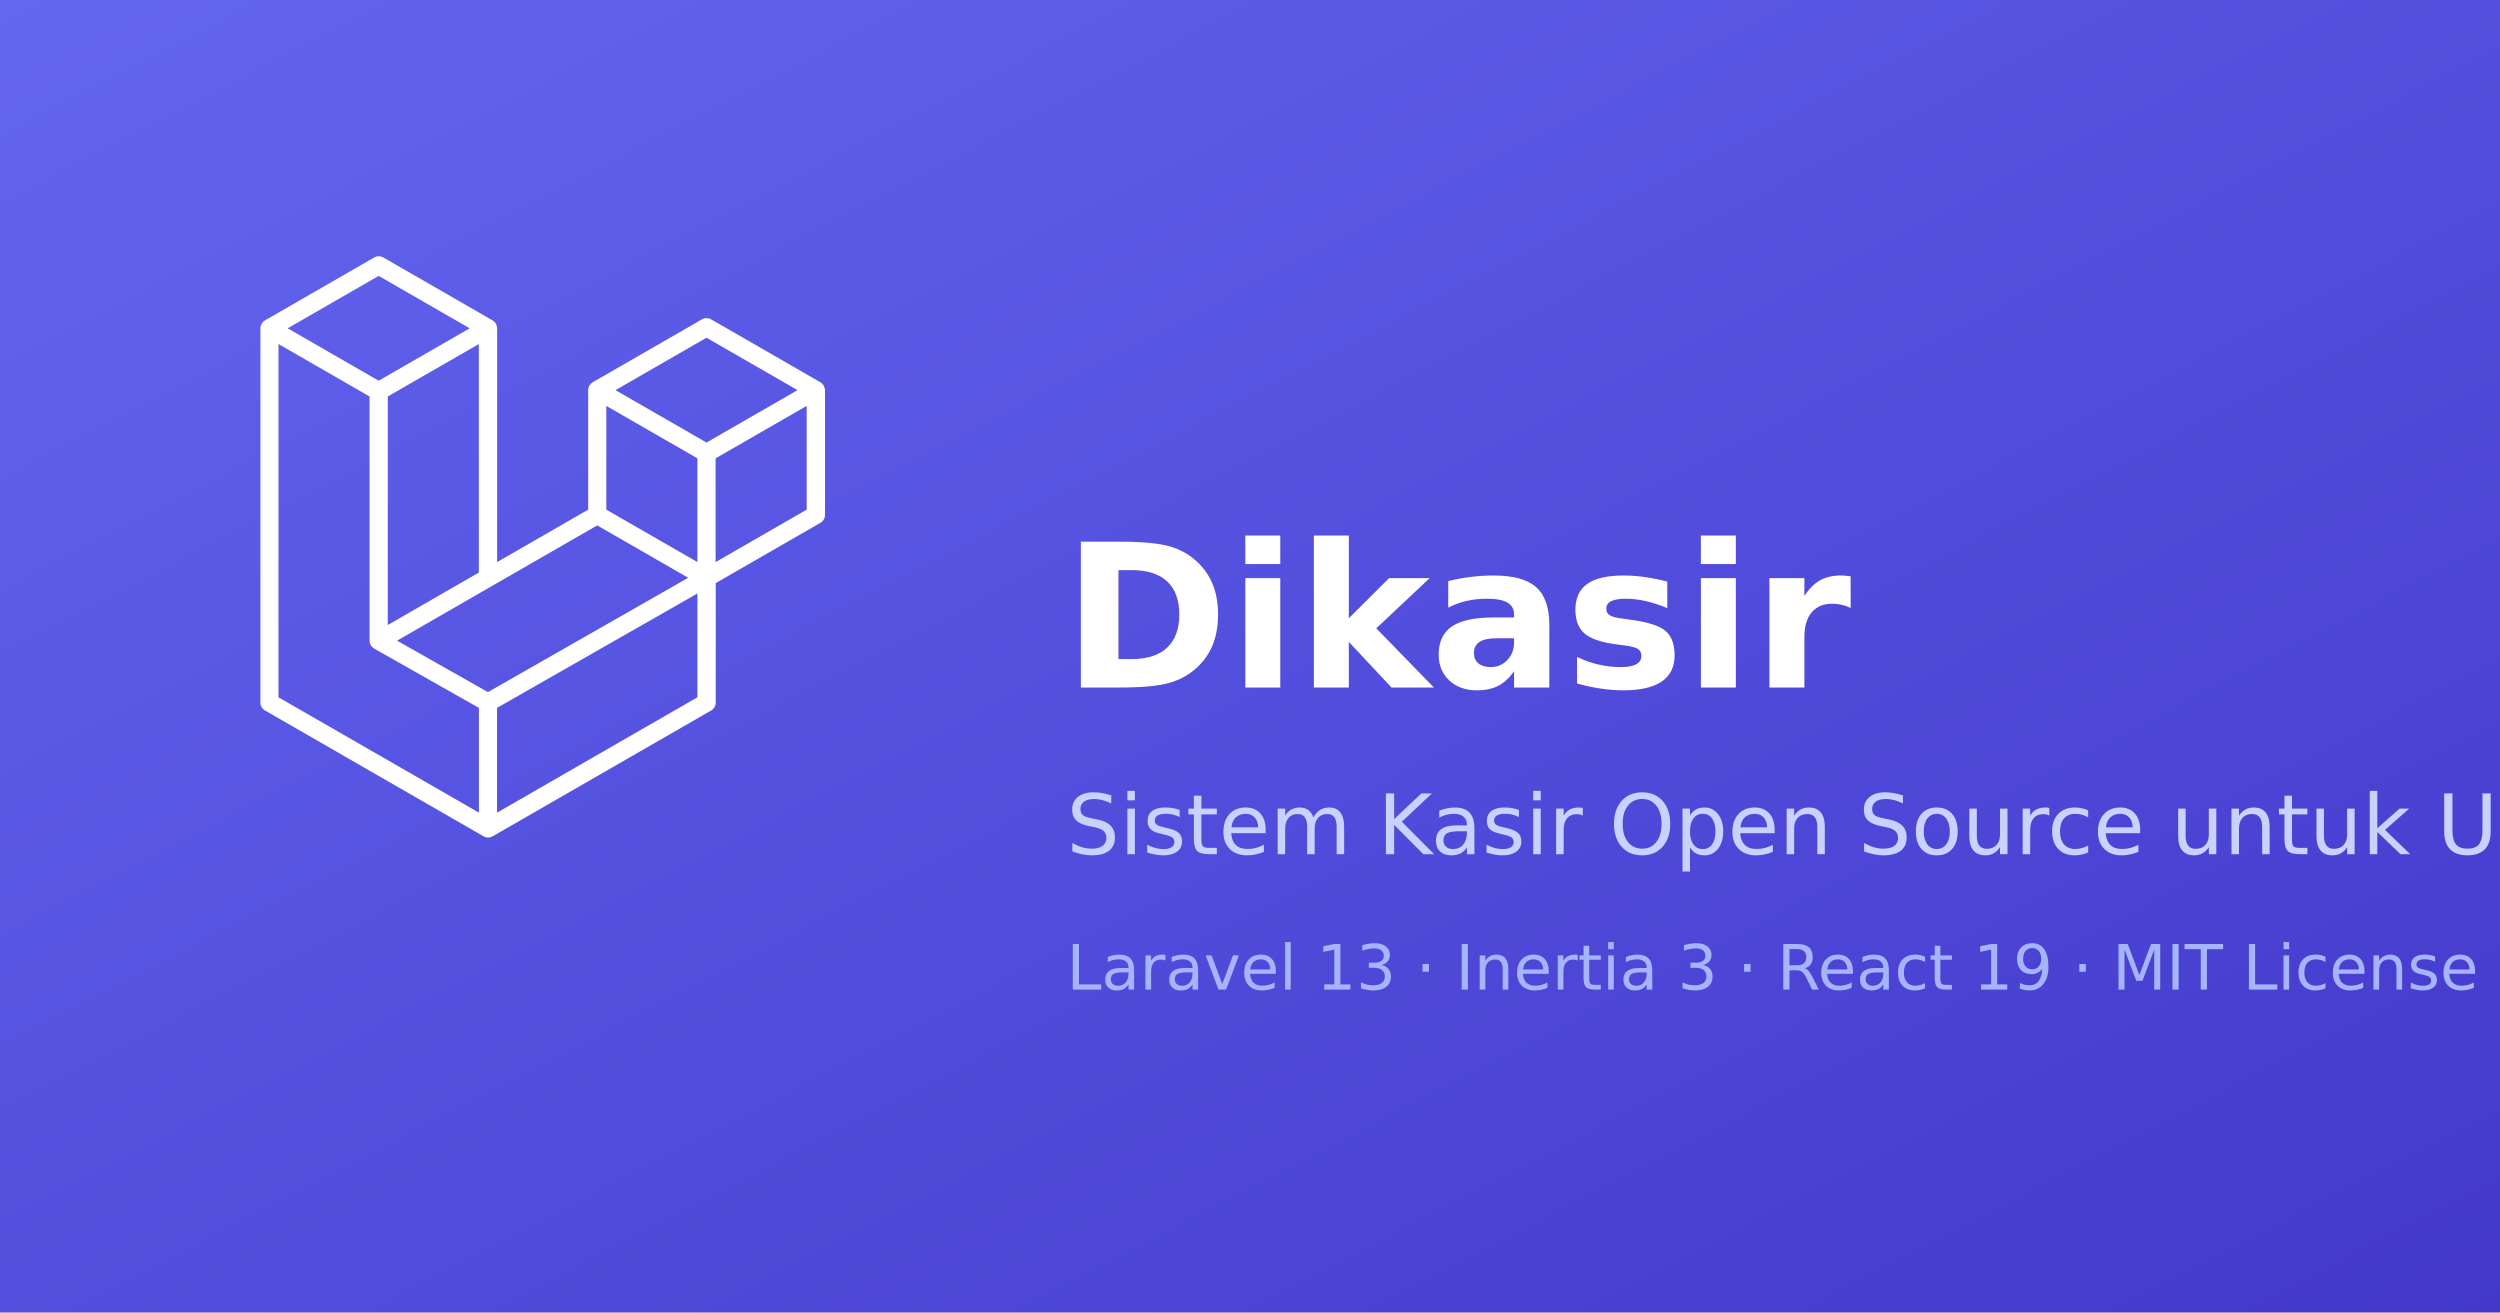
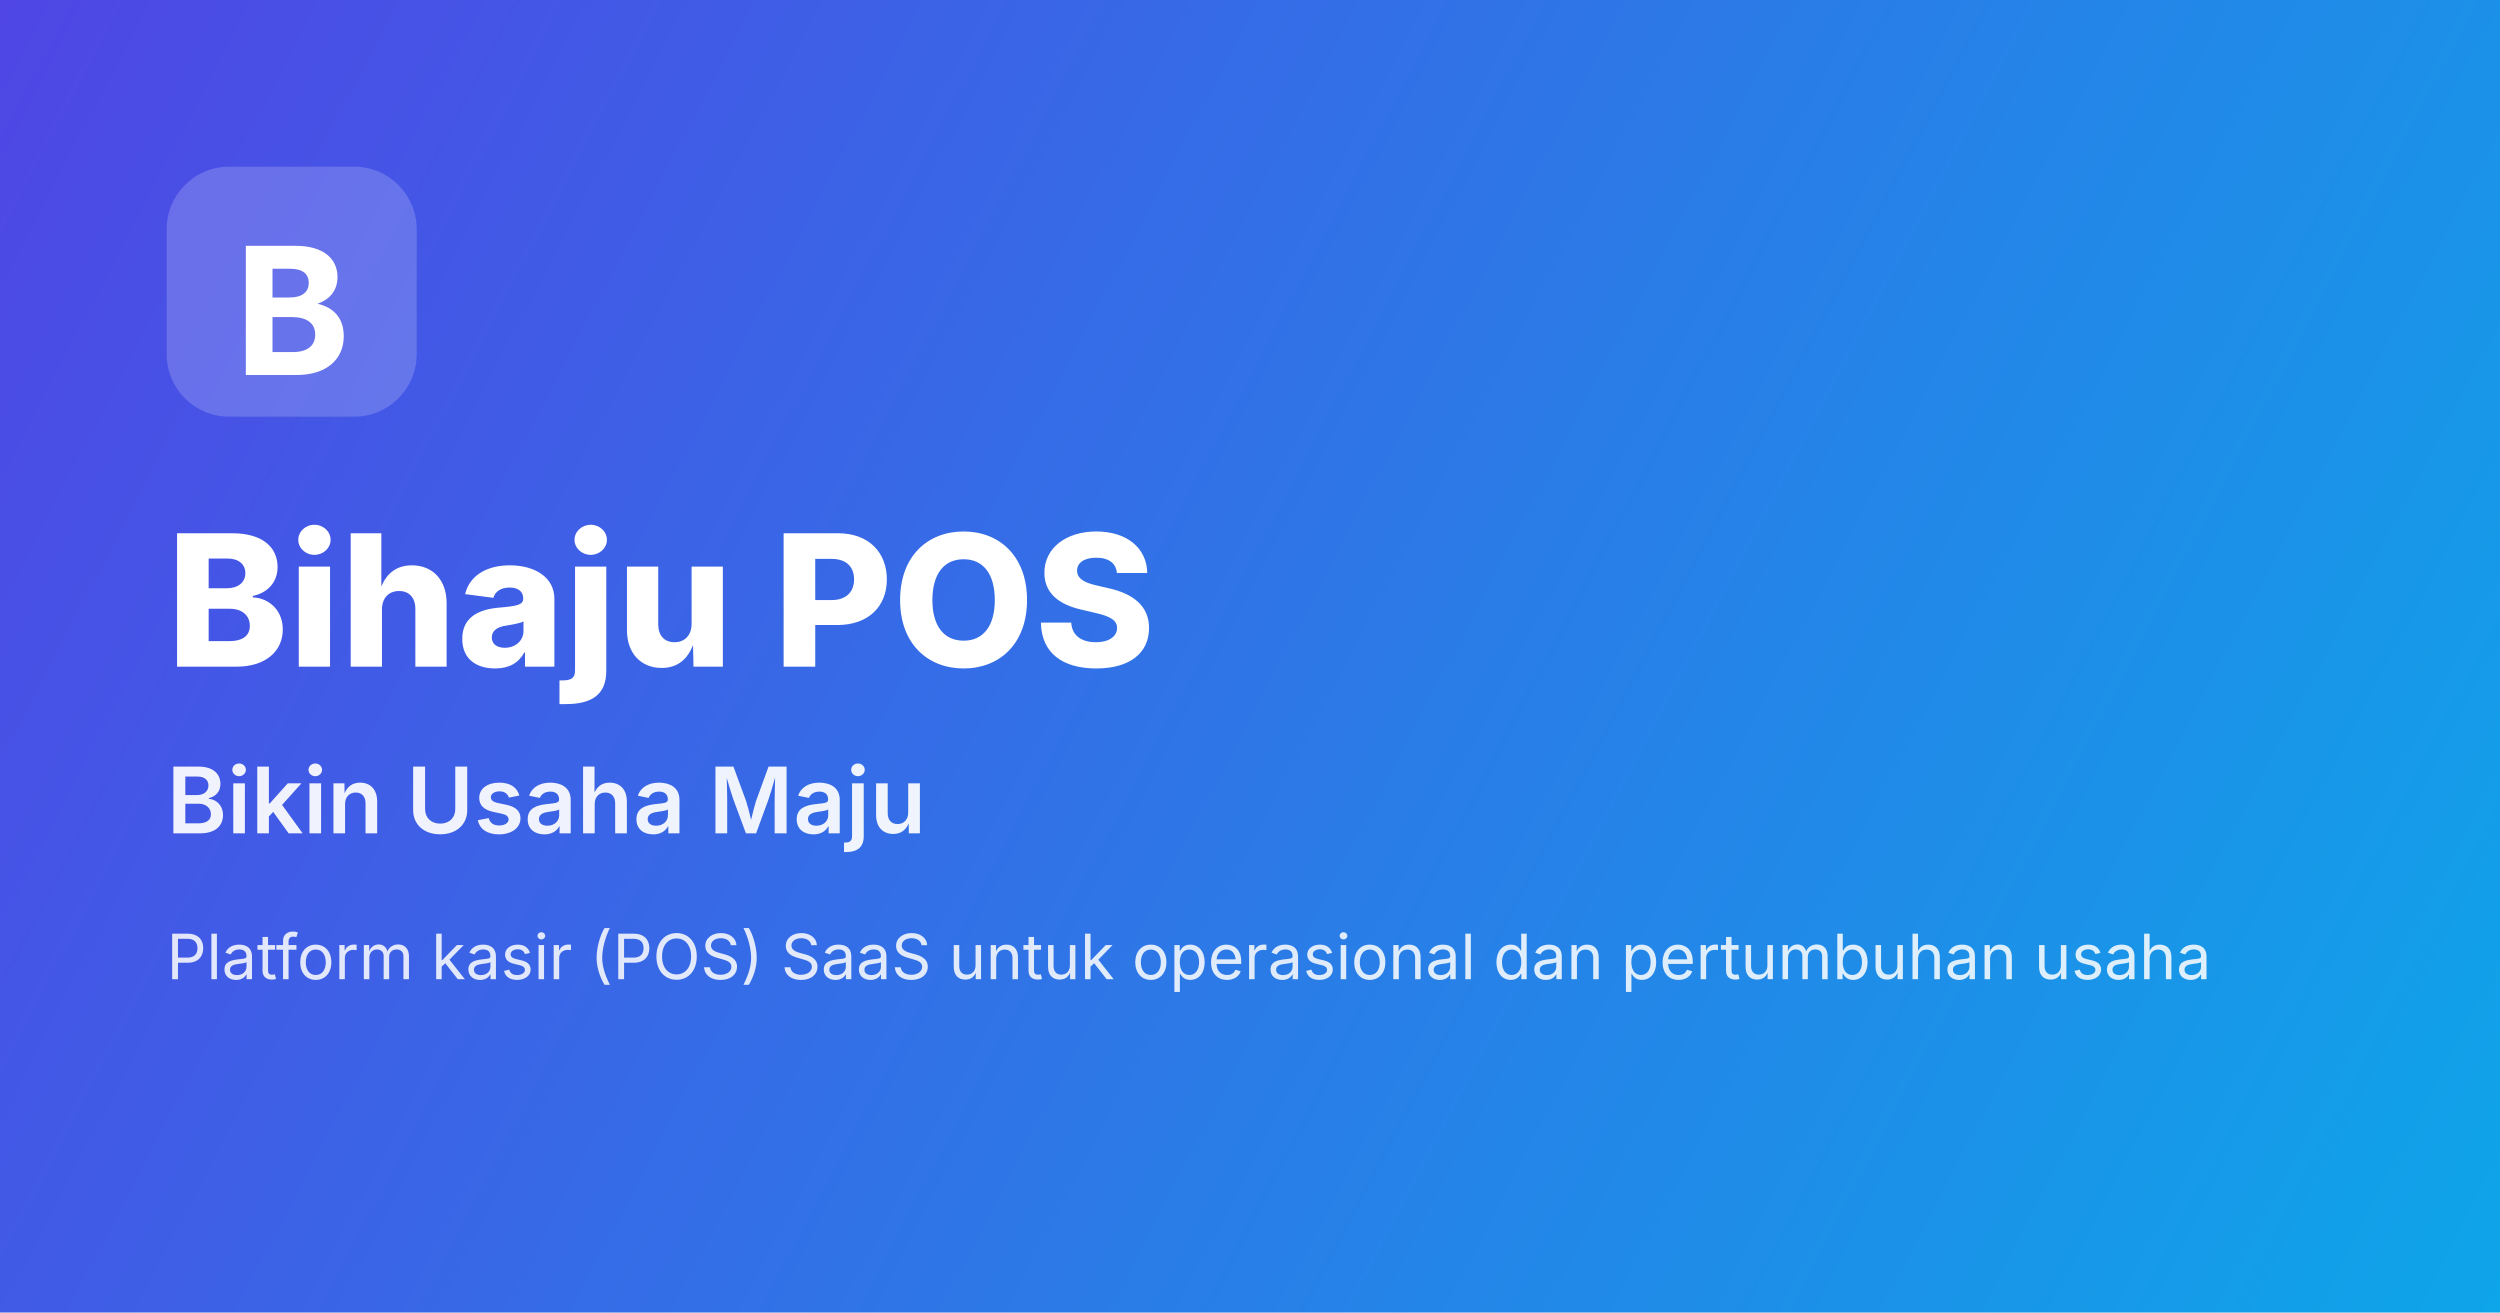
<svg xmlns="http://www.w3.org/2000/svg" width="1200" height="630" viewBox="0 0 1200 630">
  <defs>
-     <linearGradient id="bg" x1="0" y1="0" x2="1" y2="1">
-       <stop offset="0%" stop-color="#6366f1" />
-       <stop offset="100%" stop-color="#4338ca" />
+     <linearGradient id="bg" x1="0" y1="0" x2="1200" y2="630" gradientUnits="userSpaceOnUse">
+       <stop stop-color="#4f46e5" />
+       <stop offset="1" stop-color="#0ea5e9" />
    </linearGradient>
  </defs>
  <rect width="1200" height="630" fill="url(#bg)" />
-   <g transform="translate(90,105)">
-     <path fill="#ffffff" d="M305.8 81.125C305.77 80.995 305.69 80.885 305.65 80.755C305.56 80.525 305.49 80.285 305.37 80.075C305.29 79.935 305.17 79.815 305.07 79.685C304.94 79.515 304.83 79.325 304.68 79.175C304.55 79.045 304.39 78.955 304.25 78.845C304.09 78.715 303.95 78.575 303.77 78.475L251.32 48.275C249.97 47.495 248.31 47.495 246.96 48.275L194.51 78.475C194.33 78.575 194.19 78.725 194.03 78.845C193.89 78.955 193.73 79.045 193.6 79.175C193.45 79.325 193.34 79.515 193.21 79.685C193.11 79.815 192.99 79.935 192.91 80.075C192.79 80.285 192.71 80.525 192.63 80.755C192.58 80.875 192.51 80.995 192.48 81.125C192.38 81.495 192.33 81.875 192.33 82.265V139.625L148.62 164.795V52.575C148.62 52.185 148.57 51.805 148.47 51.435C148.44 51.305 148.36 51.195 148.32 51.065C148.23 50.835 148.16 50.595 148.04 50.385C147.96 50.245 147.84 50.125 147.74 49.995C147.61 49.825 147.5 49.635 147.35 49.485C147.22 49.355 147.06 49.265 146.92 49.155C146.76 49.025 146.62 48.885 146.44 48.785L93.99 18.585C92.64 17.805 90.98 17.805 89.63 18.585L37.18 48.785C37 48.885 36.86 49.035 36.7 49.155C36.56 49.265 36.4 49.355 36.27 49.485C36.12 49.635 36.01 49.825 35.88 49.995C35.78 50.125 35.66 50.245 35.58 50.385C35.46 50.595 35.38 50.835 35.3 51.065C35.25 51.185 35.18 51.305 35.15 51.435C35.05 51.805 35 52.185 35 52.575V232.235C35 233.795 35.84 235.245 37.19 236.025L142.1 296.425C142.33 296.555 142.58 296.635 142.82 296.725C142.93 296.765 143.04 296.835 143.16 296.865C143.53 296.965 143.9 297.015 144.28 297.015C144.66 297.015 145.03 296.965 145.4 296.865C145.5 296.835 145.59 296.775 145.69 296.745C145.95 296.655 146.21 296.565 146.45 296.435L251.36 236.035C252.72 235.255 253.55 233.815 253.55 232.245V174.885L303.81 145.945C305.17 145.165 306 143.725 306 142.155V82.265C305.95 81.875 305.89 81.495 305.8 81.125ZM144.2 227.205L100.57 202.515L146.39 176.135L196.66 147.195L240.33 172.335L208.29 190.625L144.2 227.205ZM244.75 114.995V164.795L226.39 154.225L201.03 139.625V89.825L219.39 100.395L244.75 114.995ZM249.12 57.105L292.81 82.265L249.12 107.425L205.43 82.265L249.12 57.105ZM114.49 184.425L96.13 194.995V85.305L121.49 70.705L139.85 60.135V169.815L114.49 184.425ZM91.76 27.425L135.45 52.585L91.76 77.745L48.07 52.585L91.76 27.425ZM43.67 60.135L62.03 70.705L87.39 85.305V202.545V202.555V202.565C87.39 202.735 87.44 202.895 87.46 203.055C87.49 203.265 87.49 203.485 87.55 203.695V203.705C87.6 203.875 87.69 204.035 87.76 204.195C87.84 204.375 87.89 204.575 87.99 204.745C87.99 204.745 87.99 204.755 88 204.755C88.09 204.905 88.22 205.035 88.33 205.175C88.45 205.335 88.55 205.495 88.69 205.635L88.7 205.645C88.82 205.765 88.98 205.855 89.12 205.965C89.28 206.085 89.42 206.225 89.59 206.325C89.6 206.325 89.6 206.325 89.61 206.335C89.62 206.335 89.62 206.345 89.63 206.345L139.87 234.775V285.065L43.67 229.705V60.135ZM244.75 229.705L148.58 285.075V234.775L219.8 194.115L244.75 179.875V229.705ZM297.2 139.625L253.49 164.795V114.995L278.85 100.395L297.21 89.825V139.625H297.2Z" />
-   </g>
-   <text x="510" y="330" font-family="DejaVu Sans, Arial, sans-serif" font-size="96" font-weight="bold" fill="#ffffff">Dikasir</text>
-   <text x="512" y="410" font-family="DejaVu Sans, Arial, sans-serif" font-size="40" fill="#c7d2fe">Sistem Kasir Open Source untuk UMKM Indonesia</text>
-   <text x="512" y="475" font-family="DejaVu Sans, Arial, sans-serif" font-size="30" fill="#a5b4fc">Laravel 13 · Inertia 3 · React 19 · MIT License</text>
+   <rect x="80" y="80" width="120" height="120" rx="30" fill="rgba(255,255,255,0.18)" />
+   <path d="M118 118h24c13 0 20 6 20 15 0 6.5-3.8 10.8-9.6 12.8 7.4 1.7 12.6 6.5 12.6 15.6 0 11-8.2 18.6-22.6 18.6H118V118zm21 24.8c6 0 9.2-2.6 9.2-7 0-4.4-3-6.8-9-6.8h-8.4v13.8h8.2zm1.5 26.2c7 0 10.8-3 10.8-8.4 0-5.6-4.2-8.4-11.2-8.4h-9.3v16.8h9.7z" fill="#fff" />
+   <text x="80" y="320" font-family="Inter, DejaVu Sans, Arial, sans-serif" font-size="88" font-weight="800" fill="#ffffff">Bihaju POS</text>
+   <text x="80" y="400" font-family="Inter, DejaVu Sans, Arial, sans-serif" font-size="44" font-weight="600" fill="rgba(255,255,255,0.92)">Bikin Usaha Maju</text>
+   <text x="80" y="470" font-family="Inter, DejaVu Sans, Arial, sans-serif" font-size="30" fill="rgba(255,255,255,0.85)">Platform kasir (POS) SaaS untuk operasional dan pertumbuhan usaha</text>
</svg>
